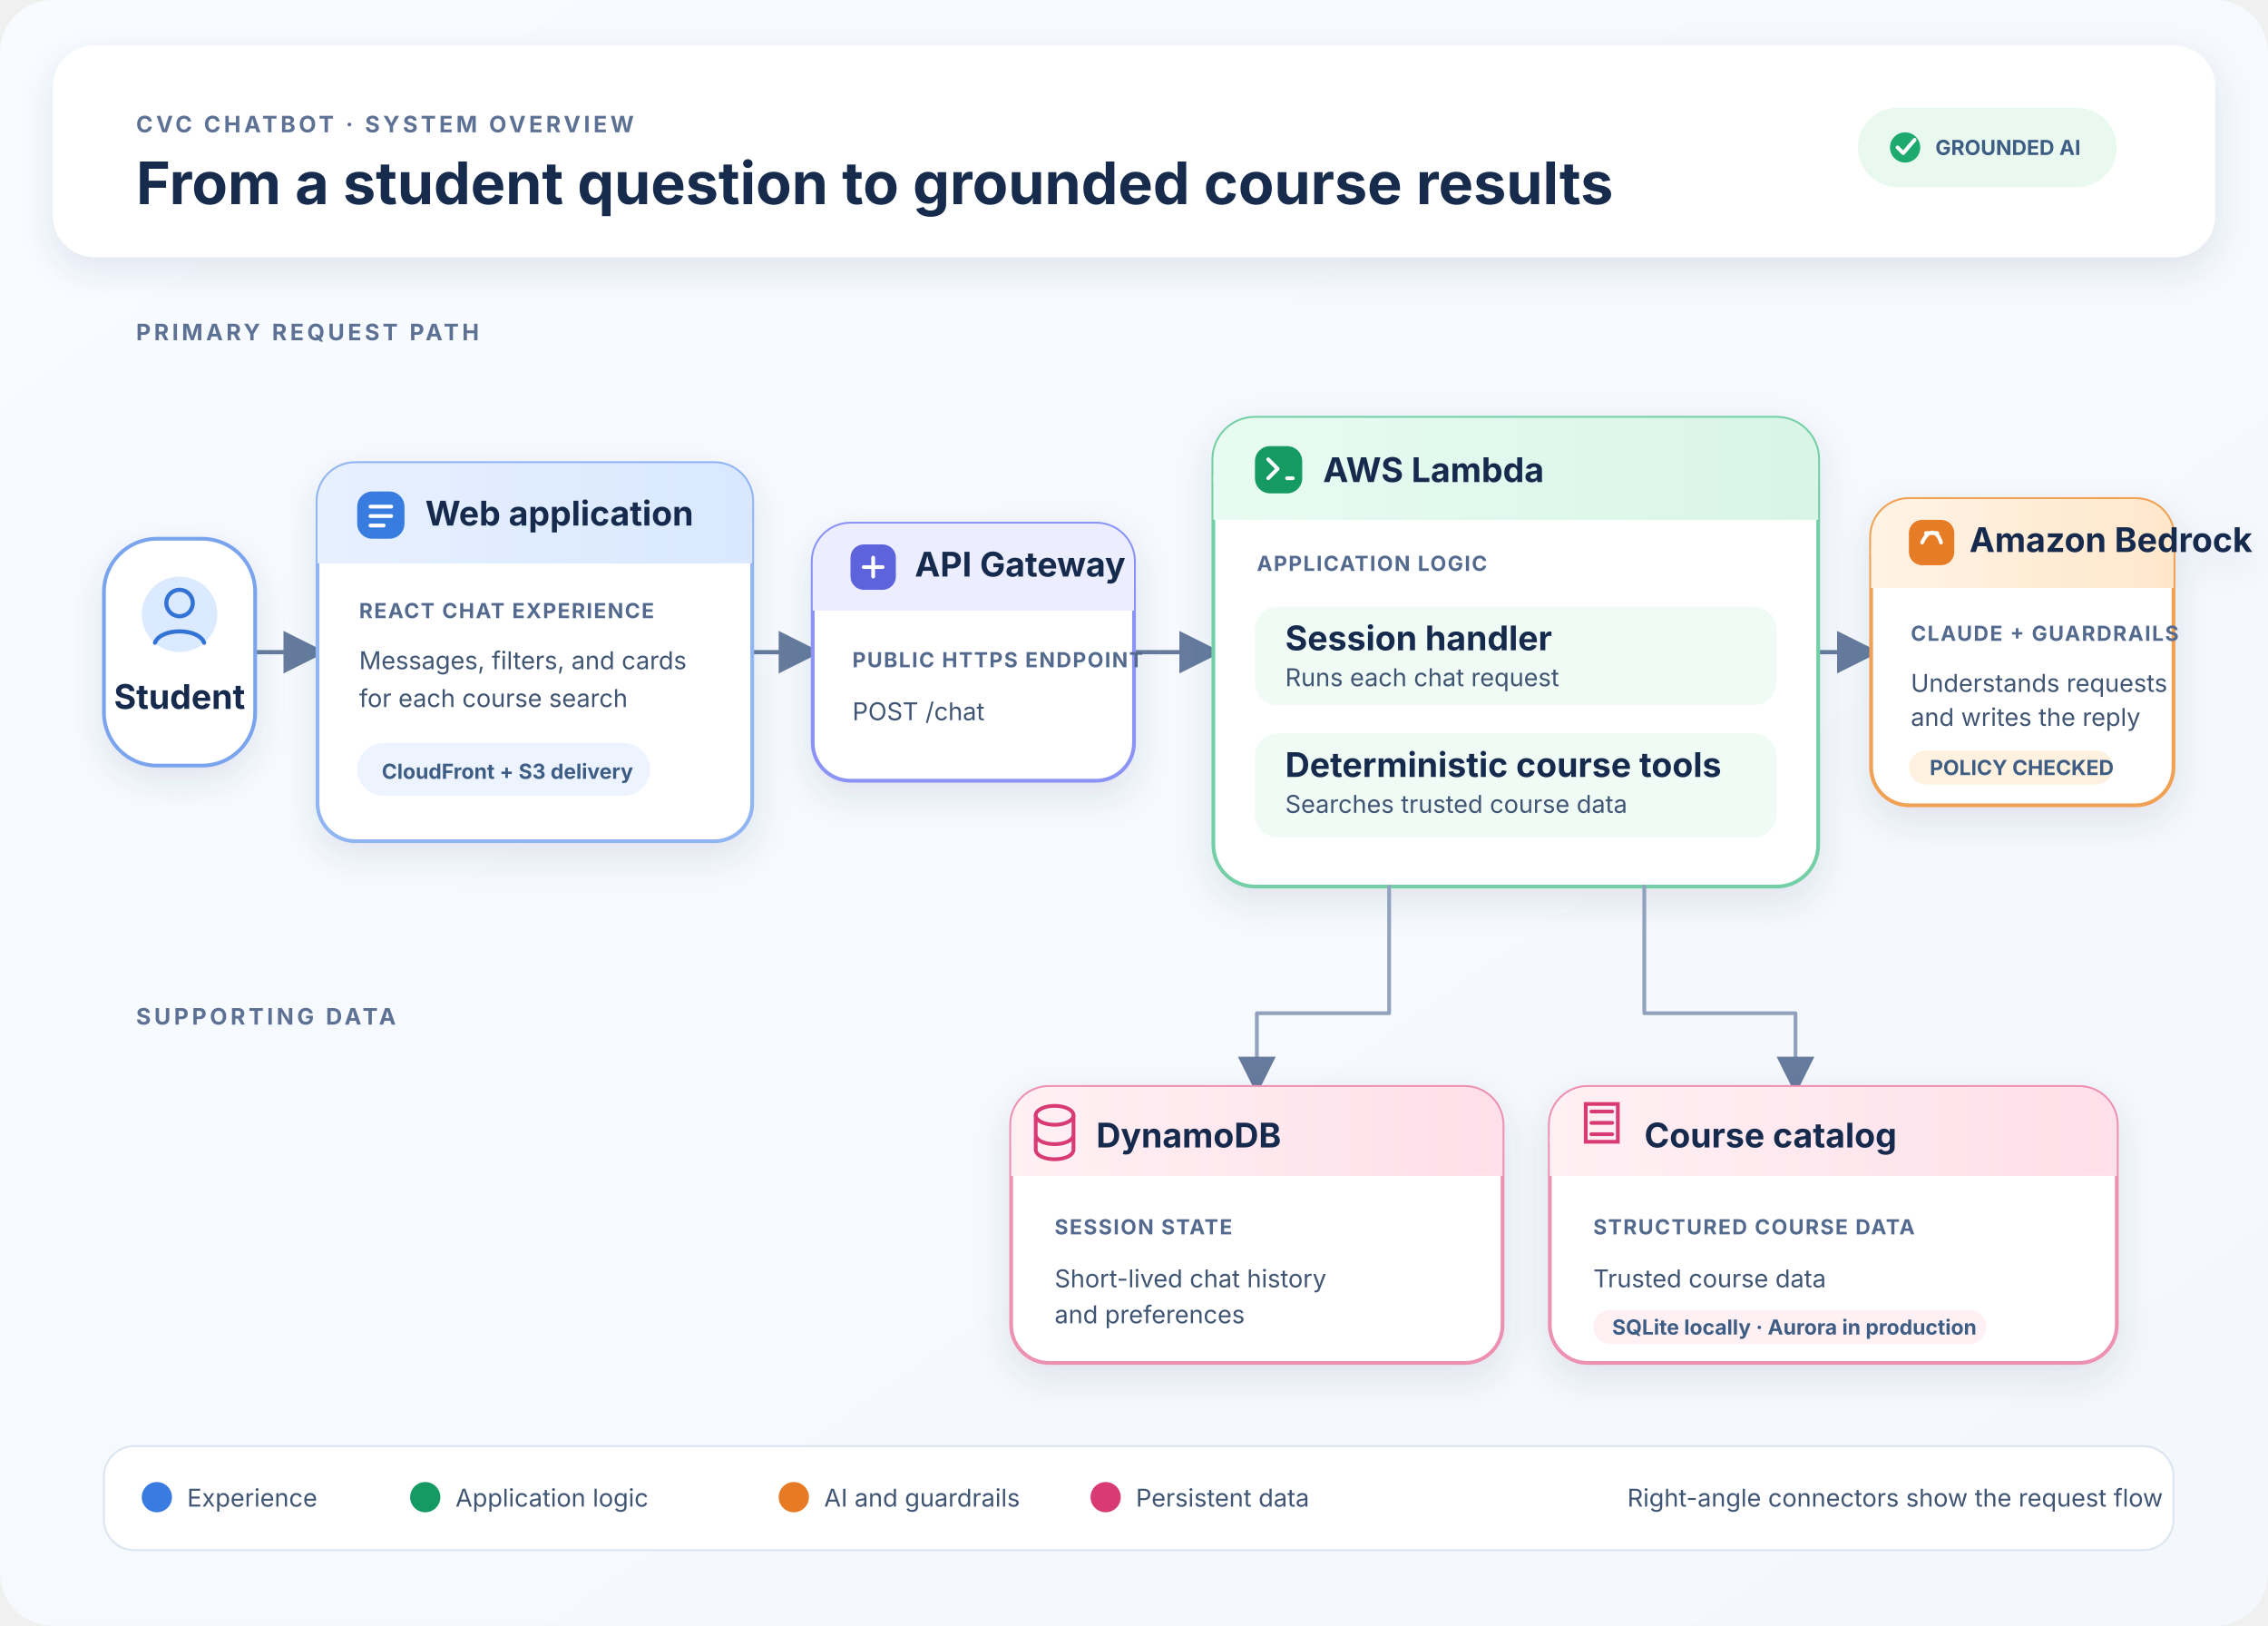
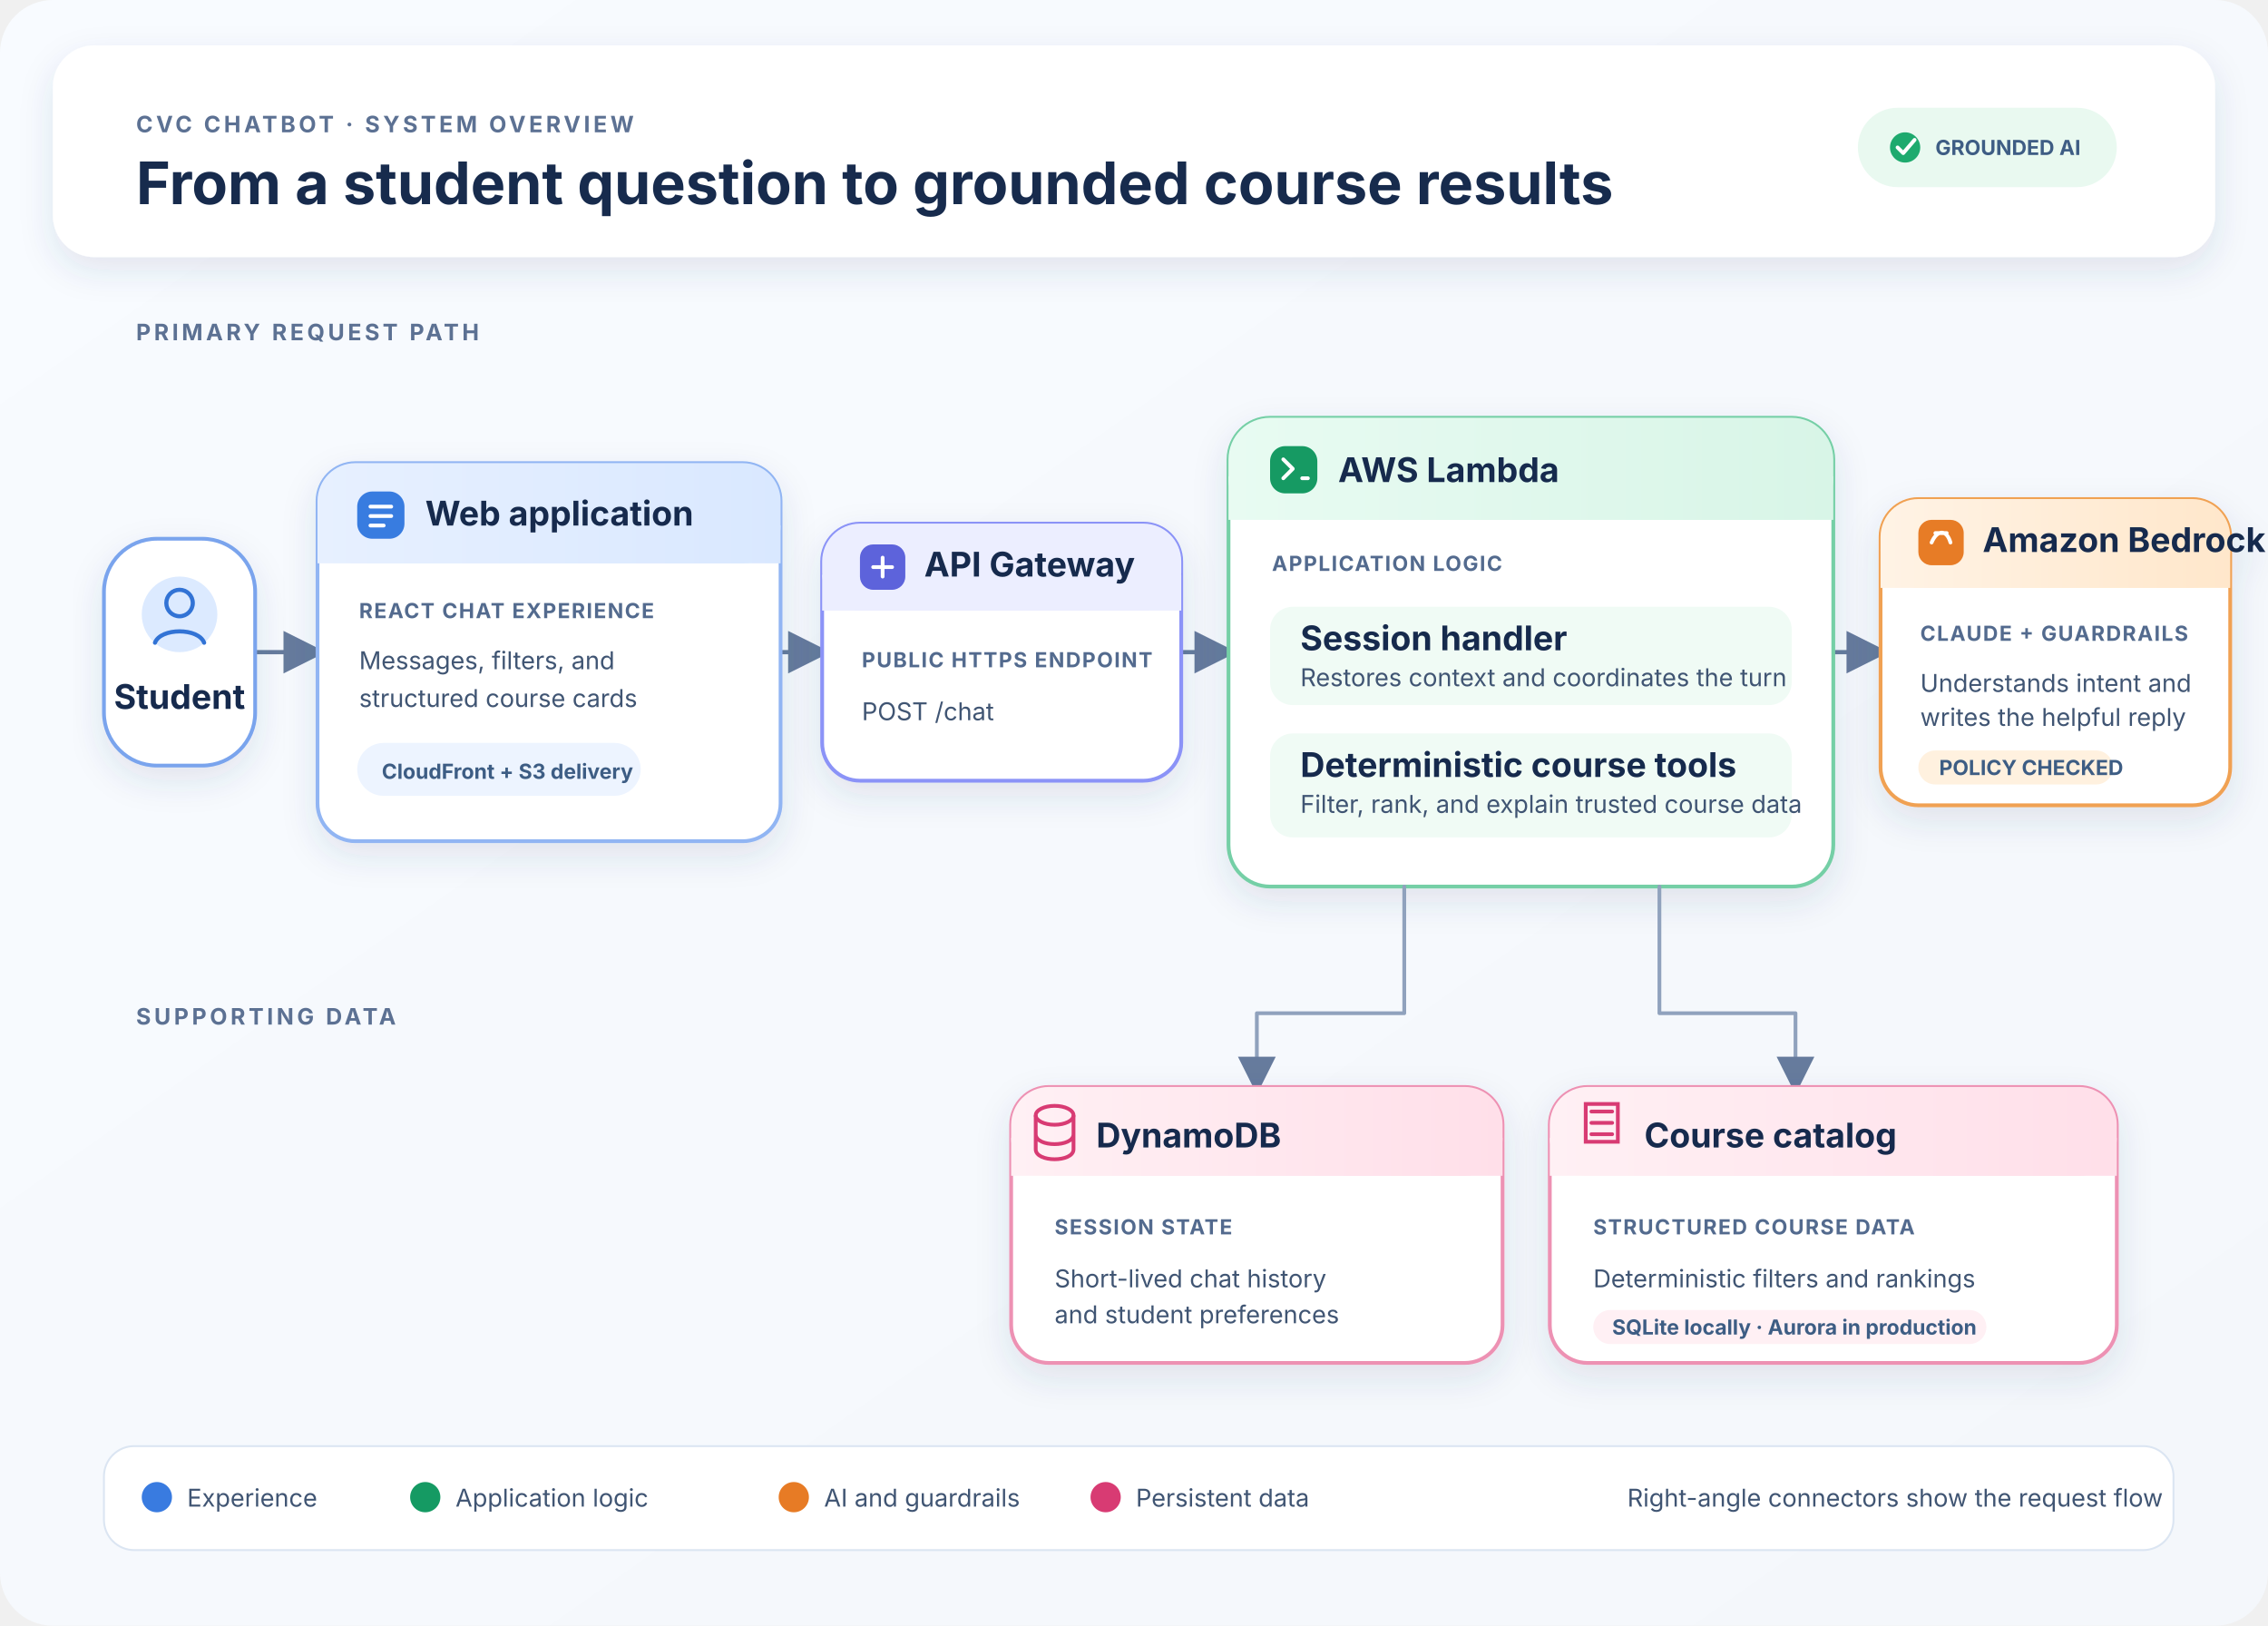
<svg xmlns="http://www.w3.org/2000/svg" width="1200" height="860" viewBox="0 0 1200 860" role="img" aria-labelledby="title description">
  <defs>
    <linearGradient id="canvas" x1="0" x2="1" y1="0" y2="1">
      <stop offset="0" stop-color="#f8fbff" />
      <stop offset="1" stop-color="#f4f7fb" />
    </linearGradient>
    <linearGradient id="blue" x1="0" x2="1">
      <stop stop-color="#e7f0ff" />
      <stop offset="1" stop-color="#d9e8ff" />
    </linearGradient>
    <linearGradient id="green" x1="0" x2="1">
      <stop stop-color="#e8fbf2" />
      <stop offset="1" stop-color="#d8f5e7" />
    </linearGradient>
    <linearGradient id="orange" x1="0" x2="1">
      <stop stop-color="#fff3e5" />
      <stop offset="1" stop-color="#ffe7cb" />
    </linearGradient>
    <linearGradient id="pink" x1="0" x2="1">
      <stop stop-color="#fff0f4" />
      <stop offset="1" stop-color="#ffdfe9" />
    </linearGradient>
    <filter id="shadow" x="-20%" y="-20%" width="140%" height="150%">
      <feDropShadow dx="0" dy="7" stdDeviation="9" flood-color="#344b72" flood-opacity=".12" />
    </filter>
    <marker id="arrow" markerWidth="10" markerHeight="10" refX="8" refY="5" orient="auto">
      <path d="M0 0L10 5L0 10Z" fill="#667b9d" />
    </marker>
    <style>
      .heading { font-family: Inter, Arial, sans-serif; fill: #172b4d; }
      .eyebrow { font-family: Inter, Arial, sans-serif; font-size: 12px; font-weight: 700; letter-spacing: 1.7px; fill: #5c7193; }
      .card-title { font-family: Inter, Arial, sans-serif; font-size: 18px; font-weight: 700; fill: #172b4d; }
      .card-copy { font-family: Inter, Arial, sans-serif; font-size: 13px; fill: #405573; }
      .card-label { font-family: Inter, Arial, sans-serif; font-size: 11px; font-weight: 700; letter-spacing: .7px; fill: #526b8e; }
      .connector { fill: none; stroke: #667b9d; stroke-width: 2.25; stroke-linejoin: round; stroke-linecap: round; marker-end: url(#arrow); }
      .connector-light { fill: none; stroke: #90a2bd; stroke-width: 2; stroke-linejoin: round; stroke-linecap: round; marker-end: url(#arrow); }
      .chip { font-family: Inter, Arial, sans-serif; font-size: 11px; font-weight: 700; fill: #3e5d84; }
    </style>
  </defs>
  <rect width="1200" height="860" rx="28" fill="url(#canvas)" />
  <rect x="28" y="24" width="1144" height="112" rx="22" fill="#fff" filter="url(#shadow)" />
  <text x="72" y="70" class="eyebrow">CVC CHATBOT · SYSTEM OVERVIEW</text>
-   <text x="72" y="108" class="heading" font-size="31" font-weight="700" textLength="790" lengthAdjust="spacingAndGlyphs">From a student question to grounded course results</text>
+   <text x="72" y="108" class="heading" font-size="31" font-weight="700">From a student question to grounded course results</text>
  <rect x="983" y="57" width="137" height="42" rx="21" fill="#e9f9f0" />
  <circle cx="1008" cy="78" r="8" fill="#1eaa6e" />
  <path d="M1004 78l3 3 6-7" fill="none" stroke="#fff" stroke-width="2" stroke-linecap="round" stroke-linejoin="round" />
  <text x="1024" y="82" class="chip">GROUNDED AI</text>
  <text x="72" y="180" class="eyebrow">PRIMARY REQUEST PATH</text>
  <path d="M135 345H168" class="connector" />
-   <path d="M398 345H430" class="connector" />
-   <path d="M600 345H642" class="connector" />
-   <path d="M962 345H990" class="connector" />
+   <path d="M413 345H435" class="connector" />
+   <path d="M625 345H650" class="connector" />
+   <path d="M970 345H995" class="connector" />
  <g filter="url(#shadow)">
    <rect x="55" y="285" width="80" height="120" rx="28" fill="#fff" stroke="#7aa4ed" stroke-width="2" />
    <circle cx="95" cy="325" r="20" fill="#dceaff" />
    <circle cx="95" cy="319" r="7" fill="none" stroke="#3173d5" stroke-width="2.2" />
    <path d="M82 340c3-8 23-8 26 0" fill="none" stroke="#3173d5" stroke-width="2.2" stroke-linecap="round" />
    <text x="95" y="375" text-anchor="middle" class="card-title" font-size="14">Student</text>
  </g>
  <g filter="url(#shadow)">
-     <rect x="168" y="245" width="230" height="200" rx="20" fill="#fff" stroke="#91b5f3" stroke-width="2" />
-     <rect x="168" y="245" width="230" height="53" rx="20" fill="url(#blue)" />
-     <path d="M168 278h230v20h-230z" fill="url(#blue)" />
+     <rect x="168" y="245" width="245" height="200" rx="20" fill="#fff" stroke="#91b5f3" stroke-width="2" />
+     <rect x="168" y="245" width="245" height="53" rx="20" fill="url(#blue)" />
+     <path d="M168 278h245v20h-245z" fill="url(#blue)" />
    <rect x="189" y="260" width="25" height="25" rx="8" fill="#397be0" />
    <path d="M196 268h11M196 273h11M196 278h7" stroke="#fff" stroke-width="2" stroke-linecap="round" />
    <text x="225" y="278" class="card-title" font-size="16">Web application</text>
    <text x="190" y="327" class="card-label">REACT CHAT EXPERIENCE</text>
-     <text x="190" y="354" class="card-copy">Messages, filters, and cards</text>
-     <text x="190" y="374" class="card-copy">for each course search</text>
-     <rect x="189" y="393" width="155" height="28" rx="14" fill="#edf4ff" />
-     <text x="202" y="412" class="chip" textLength="129" lengthAdjust="spacingAndGlyphs">CloudFront + S3 delivery</text>
+     <text x="190" y="354" class="card-copy">Messages, filters, and</text>
+     <text x="190" y="374" class="card-copy">structured course cards</text>
+     <rect x="189" y="393" width="150" height="28" rx="14" fill="#edf4ff" />
+     <text x="202" y="412" class="chip">CloudFront + S3 delivery</text>
  </g>
  <g filter="url(#shadow)">
-     <rect x="430" y="277" width="170" height="136" rx="20" fill="#fff" stroke="#8b93f7" stroke-width="2" />
-     <rect x="430" y="277" width="170" height="46" rx="20" fill="#eceeff" />
-     <path d="M430 304h170v19h-170z" fill="#eceeff" />
-     <rect x="450" y="288" width="24" height="24" rx="7" fill="#5d63db" />
-     <path d="M457 300h10M462 295v10" stroke="#fff" stroke-width="2" stroke-linecap="round" />
-     <text x="484" y="305" class="card-title" font-size="16">API Gateway</text>
-     <text x="451" y="353" class="card-label">PUBLIC HTTPS ENDPOINT</text>
-     <text x="451" y="381" class="card-copy">POST /chat</text>
+     <rect x="435" y="277" width="190" height="136" rx="20" fill="#fff" stroke="#8b93f7" stroke-width="2" />
+     <rect x="435" y="277" width="190" height="46" rx="20" fill="#eceeff" />
+     <path d="M435 304h190v19h-190z" fill="#eceeff" />
+     <rect x="455" y="288" width="24" height="24" rx="7" fill="#5d63db" />
+     <path d="M462 300h10M467 295v10" stroke="#fff" stroke-width="2" stroke-linecap="round" />
+     <text x="489" y="305" class="card-title" font-size="16">API Gateway</text>
+     <text x="456" y="353" class="card-label">PUBLIC HTTPS ENDPOINT</text>
+     <text x="456" y="381" class="card-copy">POST /chat</text>
  </g>
  <g filter="url(#shadow)">
-     <rect x="642" y="221" width="320" height="248" rx="22" fill="#fff" stroke="#75cfa6" stroke-width="2" />
-     <rect x="642" y="221" width="320" height="54" rx="22" fill="url(#green)" />
-     <path d="M642 252h320v23h-320z" fill="url(#green)" />
-     <rect x="664" y="236" width="25" height="25" rx="8" fill="#159a63" />
-     <path d="M671 243l5 5-5 5M681 253h3" fill="none" stroke="#fff" stroke-width="2" stroke-linecap="round" stroke-linejoin="round" />
-     <text x="700" y="255" class="card-title" font-size="16">AWS Lambda</text>
-     <text x="665" y="302" class="card-label">APPLICATION LOGIC</text>
-     <rect x="664" y="321" width="276" height="52" rx="12" fill="#f0fbf5" />
-     <text x="680" y="344" class="card-title" font-size="14">Session handler</text>
-     <text x="680" y="363" class="card-copy" font-size="12">Runs each chat request</text>
-     <rect x="664" y="388" width="276" height="55" rx="12" fill="#f0fbf5" />
-     <text x="680" y="411" class="card-title" font-size="14">Deterministic course tools</text>
-     <text x="680" y="430" class="card-copy" font-size="12">Searches trusted course data</text>
+     <rect x="650" y="221" width="320" height="248" rx="22" fill="#fff" stroke="#75cfa6" stroke-width="2" />
+     <rect x="650" y="221" width="320" height="54" rx="22" fill="url(#green)" />
+     <path d="M650 252h320v23h-320z" fill="url(#green)" />
+     <rect x="672" y="236" width="25" height="25" rx="8" fill="#159a63" />
+     <path d="M679 243l5 5-5 5M689 253h3" fill="none" stroke="#fff" stroke-width="2" stroke-linecap="round" stroke-linejoin="round" />
+     <text x="708" y="255" class="card-title" font-size="16">AWS Lambda</text>
+     <text x="673" y="302" class="card-label">APPLICATION LOGIC</text>
+     <rect x="672" y="321" width="276" height="52" rx="12" fill="#f0fbf5" />
+     <text x="688" y="344" class="card-title" font-size="14">Session handler</text>
+     <text x="688" y="363" class="card-copy" font-size="12">Restores context and coordinates the turn</text>
+     <rect x="672" y="388" width="276" height="55" rx="12" fill="#f0fbf5" />
+     <text x="688" y="411" class="card-title" font-size="14">Deterministic course tools</text>
+     <text x="688" y="430" class="card-copy" font-size="12">Filter, rank, and explain trusted course data</text>
  </g>
  <g filter="url(#shadow)">
-     <rect x="990" y="264" width="160" height="162" rx="20" fill="#fff" stroke="#f0a153" stroke-width="2" />
-     <rect x="990" y="264" width="160" height="47" rx="20" fill="url(#orange)" />
-     <path d="M990 291h160v20h-160z" fill="url(#orange)" />
-     <rect x="1010" y="275" width="24" height="24" rx="7" fill="#e77b25" />
-     <path d="M1017 287c3-7 8-7 10 0M1019 282h6" fill="none" stroke="#fff" stroke-width="2" stroke-linecap="round" />
-     <text x="1042" y="292" class="card-title" font-size="13" textLength="96" lengthAdjust="spacingAndGlyphs">Amazon Bedrock</text>
-     <text x="1011" y="339" class="card-label">CLAUDE + GUARDRAILS</text>
-     <text x="1011" y="366" class="card-copy" font-size="12">Understands requests</text>
-     <text x="1011" y="384" class="card-copy" font-size="12">and writes the reply</text>
-     <rect x="1010" y="397" width="108" height="18" rx="9" fill="#fff1df" />
-     <text x="1021" y="410" class="chip" font-size="10" textLength="86" lengthAdjust="spacingAndGlyphs">POLICY CHECKED</text>
+     <rect x="995" y="264" width="185" height="162" rx="20" fill="#fff" stroke="#f0a153" stroke-width="2" />
+     <rect x="995" y="264" width="185" height="47" rx="20" fill="url(#orange)" />
+     <path d="M995 291h185v20h-185z" fill="url(#orange)" />
+     <rect x="1015" y="275" width="24" height="24" rx="7" fill="#e77b25" />
+     <path d="M1022 287c3-7 8-7 10 0M1024 282h6" fill="none" stroke="#fff" stroke-width="2" stroke-linecap="round" />
+     <text x="1049" y="292" class="card-title" font-size="15">Amazon Bedrock</text>
+     <text x="1016" y="339" class="card-label">CLAUDE + GUARDRAILS</text>
+     <text x="1016" y="366" class="card-copy" font-size="12">Understands intent and</text>
+     <text x="1016" y="384" class="card-copy" font-size="12">writes the helpful reply</text>
+     <rect x="1015" y="397" width="103" height="18" rx="9" fill="#fff1df" />
+     <text x="1026" y="410" class="chip" font-size="10">POLICY CHECKED</text>
  </g>
  <text x="72" y="542" class="eyebrow">SUPPORTING DATA</text>
-   <path d="M735 469V536H665V575" class="connector-light" />
-   <path d="M870 469V536H950V575" class="connector-light" />
+   <path d="M743 469V536H665V575" class="connector-light" />
+   <path d="M878 469V536H950V575" class="connector-light" />
  <g filter="url(#shadow)">
    <rect x="535" y="575" width="260" height="146" rx="20" fill="#fff" stroke="#ed91b3" stroke-width="2" />
    <rect x="535" y="575" width="260" height="47" rx="20" fill="url(#pink)" />
    <path d="M535 602h260v20h-260z" fill="url(#pink)" />
    <ellipse cx="558" cy="590" rx="10" ry="5" fill="none" stroke="#d83b73" stroke-width="2" />
    <path d="M548 590v10c0 7 20 7 20 0v-10M548 600v8c0 7 20 7 20 0v-8" fill="none" stroke="#d83b73" stroke-width="2" />
    <text x="580" y="607" class="card-title" font-size="16">DynamoDB</text>
    <text x="558" y="653" class="card-label">SESSION STATE</text>
    <text x="558" y="681" class="card-copy">Short-lived chat history</text>
-     <text x="558" y="700" class="card-copy">and preferences</text>
+     <text x="558" y="700" class="card-copy">and student preferences</text>
  </g>
  <g filter="url(#shadow)">
    <rect x="820" y="575" width="300" height="146" rx="20" fill="#fff" stroke="#ed91b3" stroke-width="2" />
    <rect x="820" y="575" width="300" height="47" rx="20" fill="url(#pink)" />
    <path d="M820 602h300v20h-300z" fill="url(#pink)" />
    <path d="M839 584h17v20h-17zM842 588h11M842 594h11M842 600h11" fill="none" stroke="#d83b73" stroke-width="2" stroke-linecap="round" />
    <text x="870" y="607" class="card-title" font-size="16">Course catalog</text>
    <text x="843" y="653" class="card-label">STRUCTURED COURSE DATA</text>
-     <text x="843" y="681" class="card-copy">Trusted course data</text>
+     <text x="843" y="681" class="card-copy">Deterministic filters and rankings</text>
    <rect x="843" y="693" width="208" height="18" rx="9" fill="#fff0f4" />
-     <text x="853" y="706" class="chip" font-size="10" textLength="186" lengthAdjust="spacingAndGlyphs">SQLite locally · Aurora in production</text>
+     <text x="853" y="706" class="chip" font-size="10">SQLite locally · Aurora in production</text>
  </g>
  <rect x="55" y="765" width="1095" height="55" rx="16" fill="#fff" stroke="#dbe5f2" />
  <circle cx="83" cy="792" r="8" fill="#397be0" />
  <text x="99" y="797" class="card-copy" font-size="12">Experience</text>
  <circle cx="225" cy="792" r="8" fill="#159a63" />
  <text x="241" y="797" class="card-copy" font-size="12">Application logic</text>
  <circle cx="420" cy="792" r="8" fill="#e77b25" />
  <text x="436" y="797" class="card-copy" font-size="12">AI and guardrails</text>
  <circle cx="585" cy="792" r="8" fill="#d83b73" />
  <text x="601" y="797" class="card-copy" font-size="12">Persistent data</text>
-   <text x="861" y="797" class="card-copy" font-size="12" textLength="254" lengthAdjust="spacingAndGlyphs">Right-angle connectors show the request flow</text>
+   <text x="861" y="797" class="card-copy" font-size="12">Right-angle connectors show the request flow</text>
</svg>
